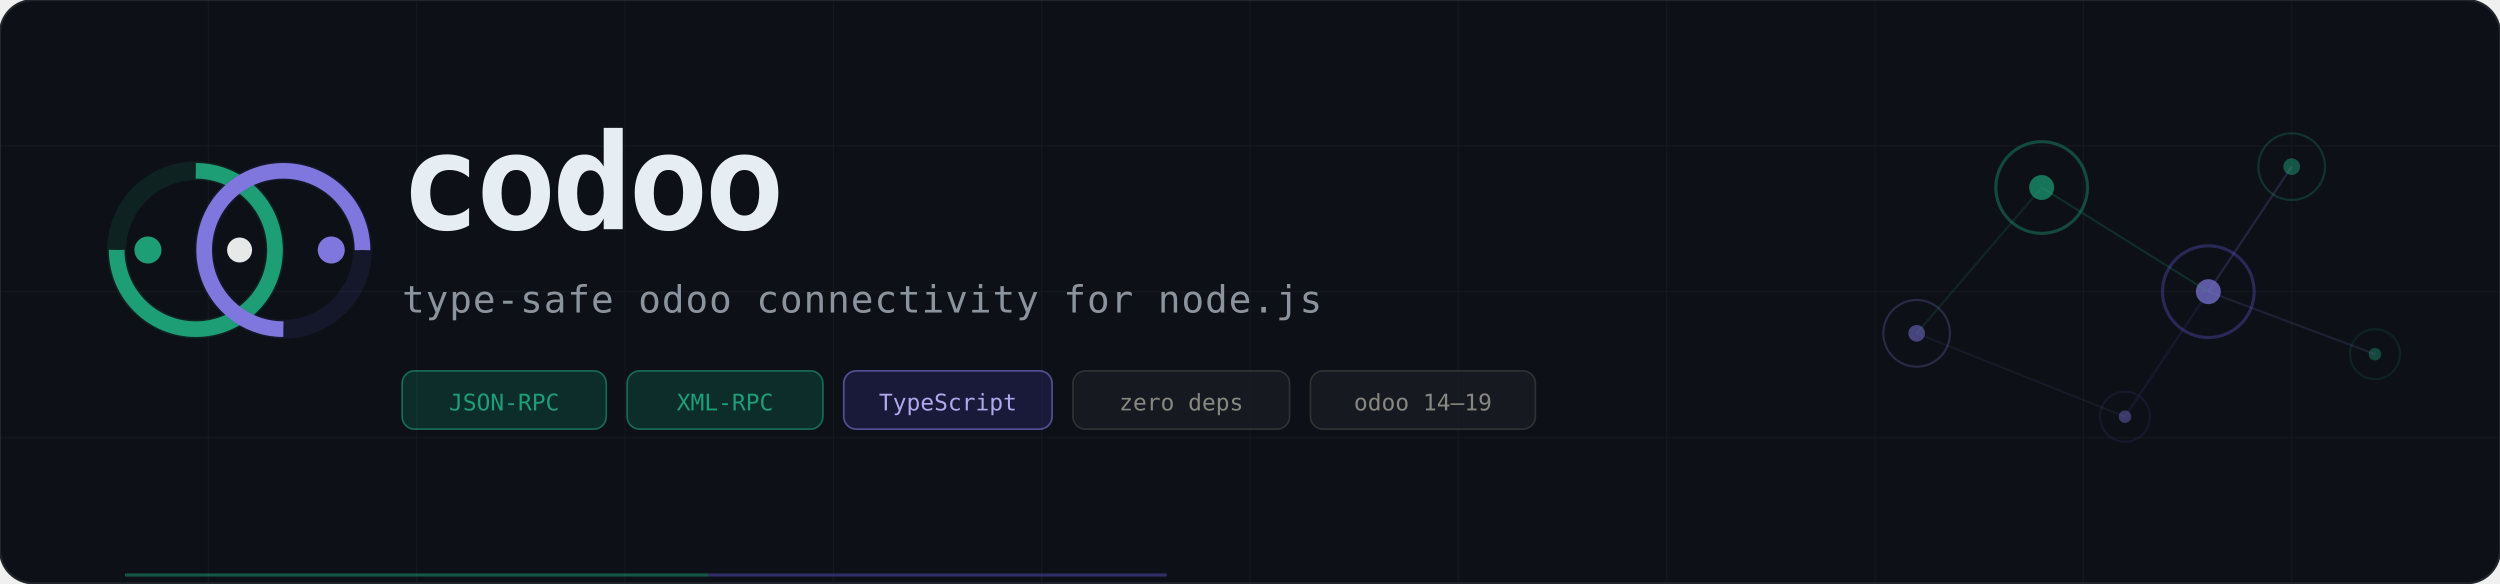
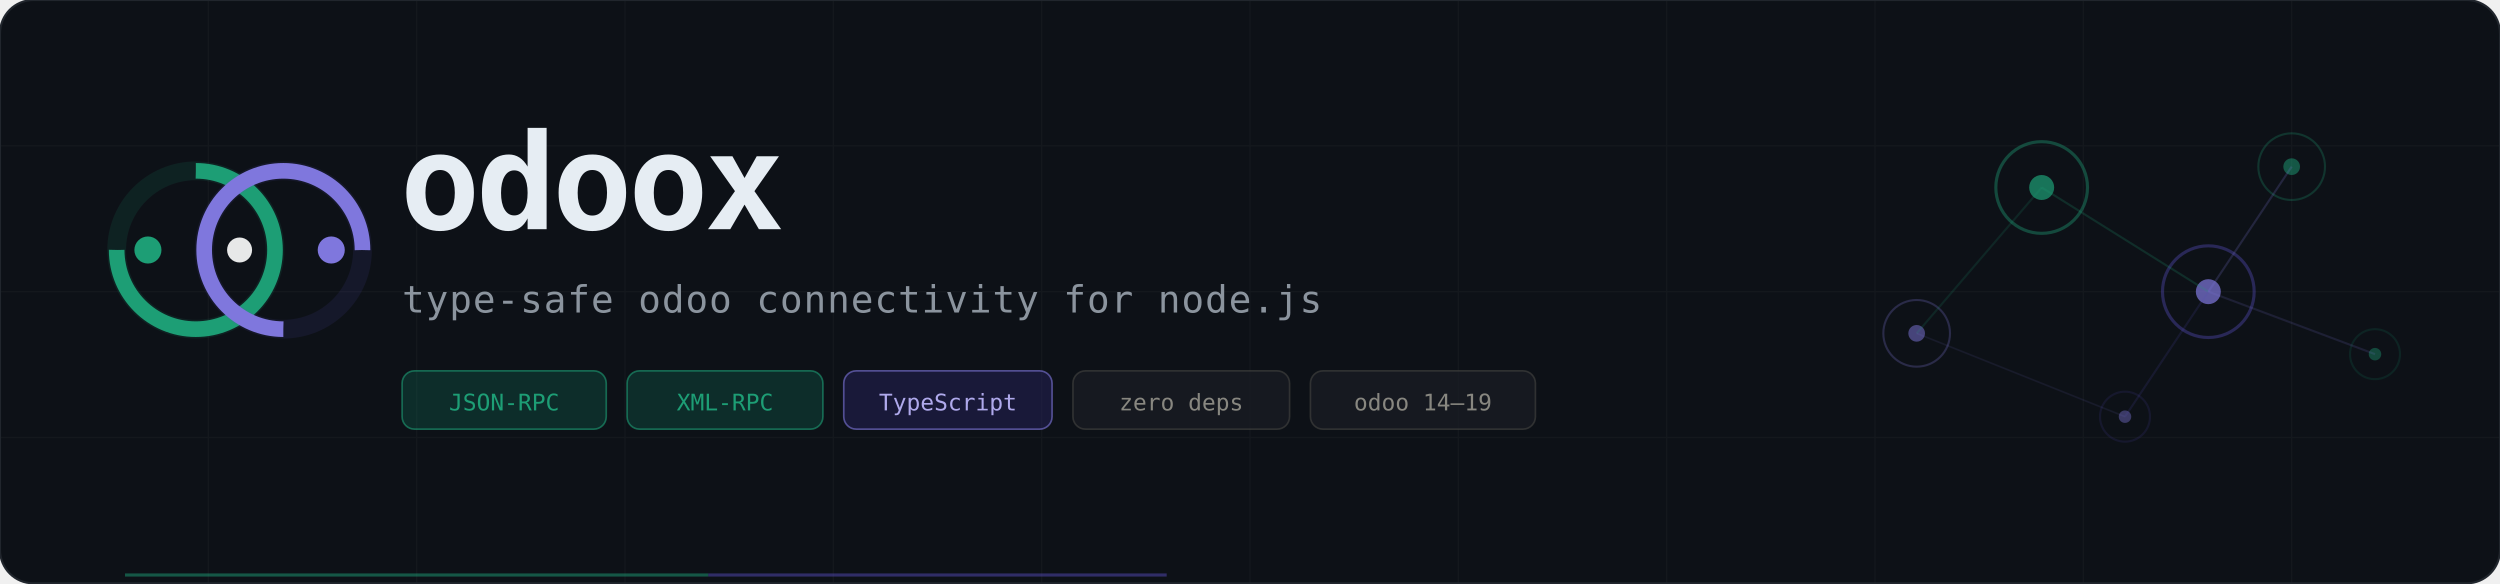
<svg xmlns="http://www.w3.org/2000/svg" viewBox="0 0 1200 280" width="1200" height="280">
  <defs>
    <clipPath id="banner-clip">
      <rect x="0" y="0" width="1200" height="280" rx="16" />
    </clipPath>
  </defs>
  <rect x="0" y="0" width="1200" height="280" rx="16" fill="#0D1117" />
  <g clip-path="url(#banner-clip)" opacity="0.03">
    <line x1="100" y1="0" x2="100" y2="280" stroke="#ffffff" stroke-width="0.6" />
    <line x1="200" y1="0" x2="200" y2="280" stroke="#ffffff" stroke-width="0.6" />
    <line x1="300" y1="0" x2="300" y2="280" stroke="#ffffff" stroke-width="0.6" />
    <line x1="400" y1="0" x2="400" y2="280" stroke="#ffffff" stroke-width="0.6" />
    <line x1="500" y1="0" x2="500" y2="280" stroke="#ffffff" stroke-width="0.6" />
    <line x1="600" y1="0" x2="600" y2="280" stroke="#ffffff" stroke-width="0.6" />
    <line x1="700" y1="0" x2="700" y2="280" stroke="#ffffff" stroke-width="0.6" />
    <line x1="800" y1="0" x2="800" y2="280" stroke="#ffffff" stroke-width="0.6" />
    <line x1="900" y1="0" x2="900" y2="280" stroke="#ffffff" stroke-width="0.6" />
    <line x1="1000" y1="0" x2="1000" y2="280" stroke="#ffffff" stroke-width="0.6" />
    <line x1="1100" y1="0" x2="1100" y2="280" stroke="#ffffff" stroke-width="0.6" />
    <line x1="0" y1="70" x2="1200" y2="70" stroke="#ffffff" stroke-width="0.6" />
    <line x1="0" y1="140" x2="1200" y2="140" stroke="#ffffff" stroke-width="0.6" />
    <line x1="0" y1="210" x2="1200" y2="210" stroke="#ffffff" stroke-width="0.6" />
  </g>
  <circle cx="980" cy="90" r="22" fill="none" stroke="#1D9E75" stroke-width="1.5" opacity="0.4" />
  <circle cx="980" cy="90" r="6" fill="#1D9E75" opacity="0.7" />
  <circle cx="1060" cy="140" r="22" fill="none" stroke="#534AB7" stroke-width="1.5" opacity="0.4" />
  <circle cx="1060" cy="140" r="6" fill="#7F77DD" opacity="0.7" />
  <circle cx="1100" cy="80" r="16" fill="none" stroke="#1D9E75" stroke-width="1" opacity="0.25" />
  <circle cx="1100" cy="80" r="4" fill="#1D9E75" opacity="0.5" />
  <circle cx="920" cy="160" r="16" fill="none" stroke="#7F77DD" stroke-width="1" opacity="0.25" />
  <circle cx="920" cy="160" r="4" fill="#7F77DD" opacity="0.5" />
  <circle cx="1140" cy="170" r="12" fill="none" stroke="#0F6E56" stroke-width="1" opacity="0.2" />
  <circle cx="1140" cy="170" r="3" fill="#1D9E75" opacity="0.4" />
  <circle cx="1020" cy="200" r="12" fill="none" stroke="#3C3489" stroke-width="1" opacity="0.2" />
  <circle cx="1020" cy="200" r="3" fill="#7F77DD" opacity="0.4" />
  <line x1="980" y1="90" x2="1060" y2="140" stroke="#1D9E75" stroke-width="1" opacity="0.2" />
  <line x1="1060" y1="140" x2="1100" y2="80" stroke="#7F77DD" stroke-width="1" opacity="0.2" />
  <line x1="980" y1="90" x2="920" y2="160" stroke="#1D9E75" stroke-width="1" opacity="0.15" />
  <line x1="1060" y1="140" x2="1140" y2="170" stroke="#7F77DD" stroke-width="1" opacity="0.15" />
  <line x1="1060" y1="140" x2="1020" y2="200" stroke="#534AB7" stroke-width="1" opacity="0.15" />
  <line x1="920" y1="160" x2="1020" y2="200" stroke="#7F77DD" stroke-width="0.8" opacity="0.1" />
  <rect x="850" y="0" width="120" height="280" fill="url(#fade-left)" />
  <circle cx="94" cy="120" r="38" fill="none" stroke="#1D9E75" stroke-width="9" opacity="0.12" />
  <circle cx="94" cy="120" r="38" fill="none" stroke="#1D9E75" stroke-width="7.5" stroke-dasharray="238.8" stroke-dashoffset="59.7" transform="rotate(-90 94 120)" />
  <circle cx="136" cy="120" r="38" fill="none" stroke="#534AB7" stroke-width="9" opacity="0.12" />
  <circle cx="136" cy="120" r="38" fill="none" stroke="#7F77DD" stroke-width="7.5" stroke-dasharray="238.8" stroke-dashoffset="59.7" transform="rotate(90 136 120)" />
  <circle cx="115" cy="120" r="6" fill="#ffffff" opacity="0.9" />
  <circle cx="71" cy="120" r="6.5" fill="#1D9E75" />
  <circle cx="159" cy="120" r="6.5" fill="#7F77DD" />
-   <text x="192" y="110" font-family="'SF Mono', 'Fira Code', 'Cascadia Code', monospace" font-size="64" font-weight="700" letter-spacing="-2" fill="#E6EDF3">codoo</text>
+   <text x="192" y="110" font-family="'SF Mono', 'Fira Code', 'Cascadia Code', monospace" font-size="64" font-weight="700" letter-spacing="-2" fill="#E6EDF3">odoox</text>
  <text x="193" y="150" font-family="'SF Mono', 'Fira Code', monospace" font-size="18" font-weight="400" fill="#8B949E" letter-spacing="0.5">
    type-safe odoo connectivity for node.js
  </text>
  <rect x="193" y="178" width="98" height="28" rx="6" fill="#0F6E56" opacity="0.3" />
  <rect x="193" y="178" width="98" height="28" rx="6" fill="none" stroke="#1D9E75" stroke-width="0.8" opacity="0.6" />
  <text x="242" y="197" font-family="'SF Mono', monospace" font-size="11" fill="#1D9E75" text-anchor="middle" font-weight="500">JSON-RPC</text>
  <rect x="301" y="178" width="94" height="28" rx="6" fill="#0F6E56" opacity="0.3" />
  <rect x="301" y="178" width="94" height="28" rx="6" fill="none" stroke="#1D9E75" stroke-width="0.8" opacity="0.6" />
  <text x="348" y="197" font-family="'SF Mono', monospace" font-size="11" fill="#1D9E75" text-anchor="middle" font-weight="500">XML-RPC</text>
  <rect x="405" y="178" width="100" height="28" rx="6" fill="#26215C" opacity="0.5" />
  <rect x="405" y="178" width="100" height="28" rx="6" fill="none" stroke="#7F77DD" stroke-width="0.8" opacity="0.6" />
  <text x="455" y="197" font-family="'SF Mono', monospace" font-size="11" fill="#AFA9EC" text-anchor="middle" font-weight="500">TypeScript</text>
  <rect x="515" y="178" width="104" height="28" rx="6" fill="#1a1d24" opacity="0.7" />
  <rect x="515" y="178" width="104" height="28" rx="6" fill="none" stroke="#444441" stroke-width="0.8" opacity="0.6" />
  <text x="567" y="197" font-family="'SF Mono', monospace" font-size="11" fill="#888780" text-anchor="middle" font-weight="500">zero deps</text>
  <rect x="629" y="178" width="108" height="28" rx="6" fill="#1a1d24" opacity="0.7" />
  <rect x="629" y="178" width="108" height="28" rx="6" fill="none" stroke="#444441" stroke-width="0.8" opacity="0.6" />
  <text x="683" y="197" font-family="'SF Mono', monospace" font-size="11" fill="#888780" text-anchor="middle" font-weight="500">odoo 14–19</text>
  <rect x="0" y="275" width="1200" height="2" rx="1" fill="none" />
  <line x1="60" y1="276" x2="340" y2="276" stroke="#1D9E75" stroke-width="1.5" opacity="0.5" />
  <line x1="340" y1="276" x2="560" y2="276" stroke="#534AB7" stroke-width="1.5" opacity="0.5" />
  <rect x="0" y="0" width="1200" height="280" rx="16" fill="none" stroke="#21262D" stroke-width="1" />
</svg>
